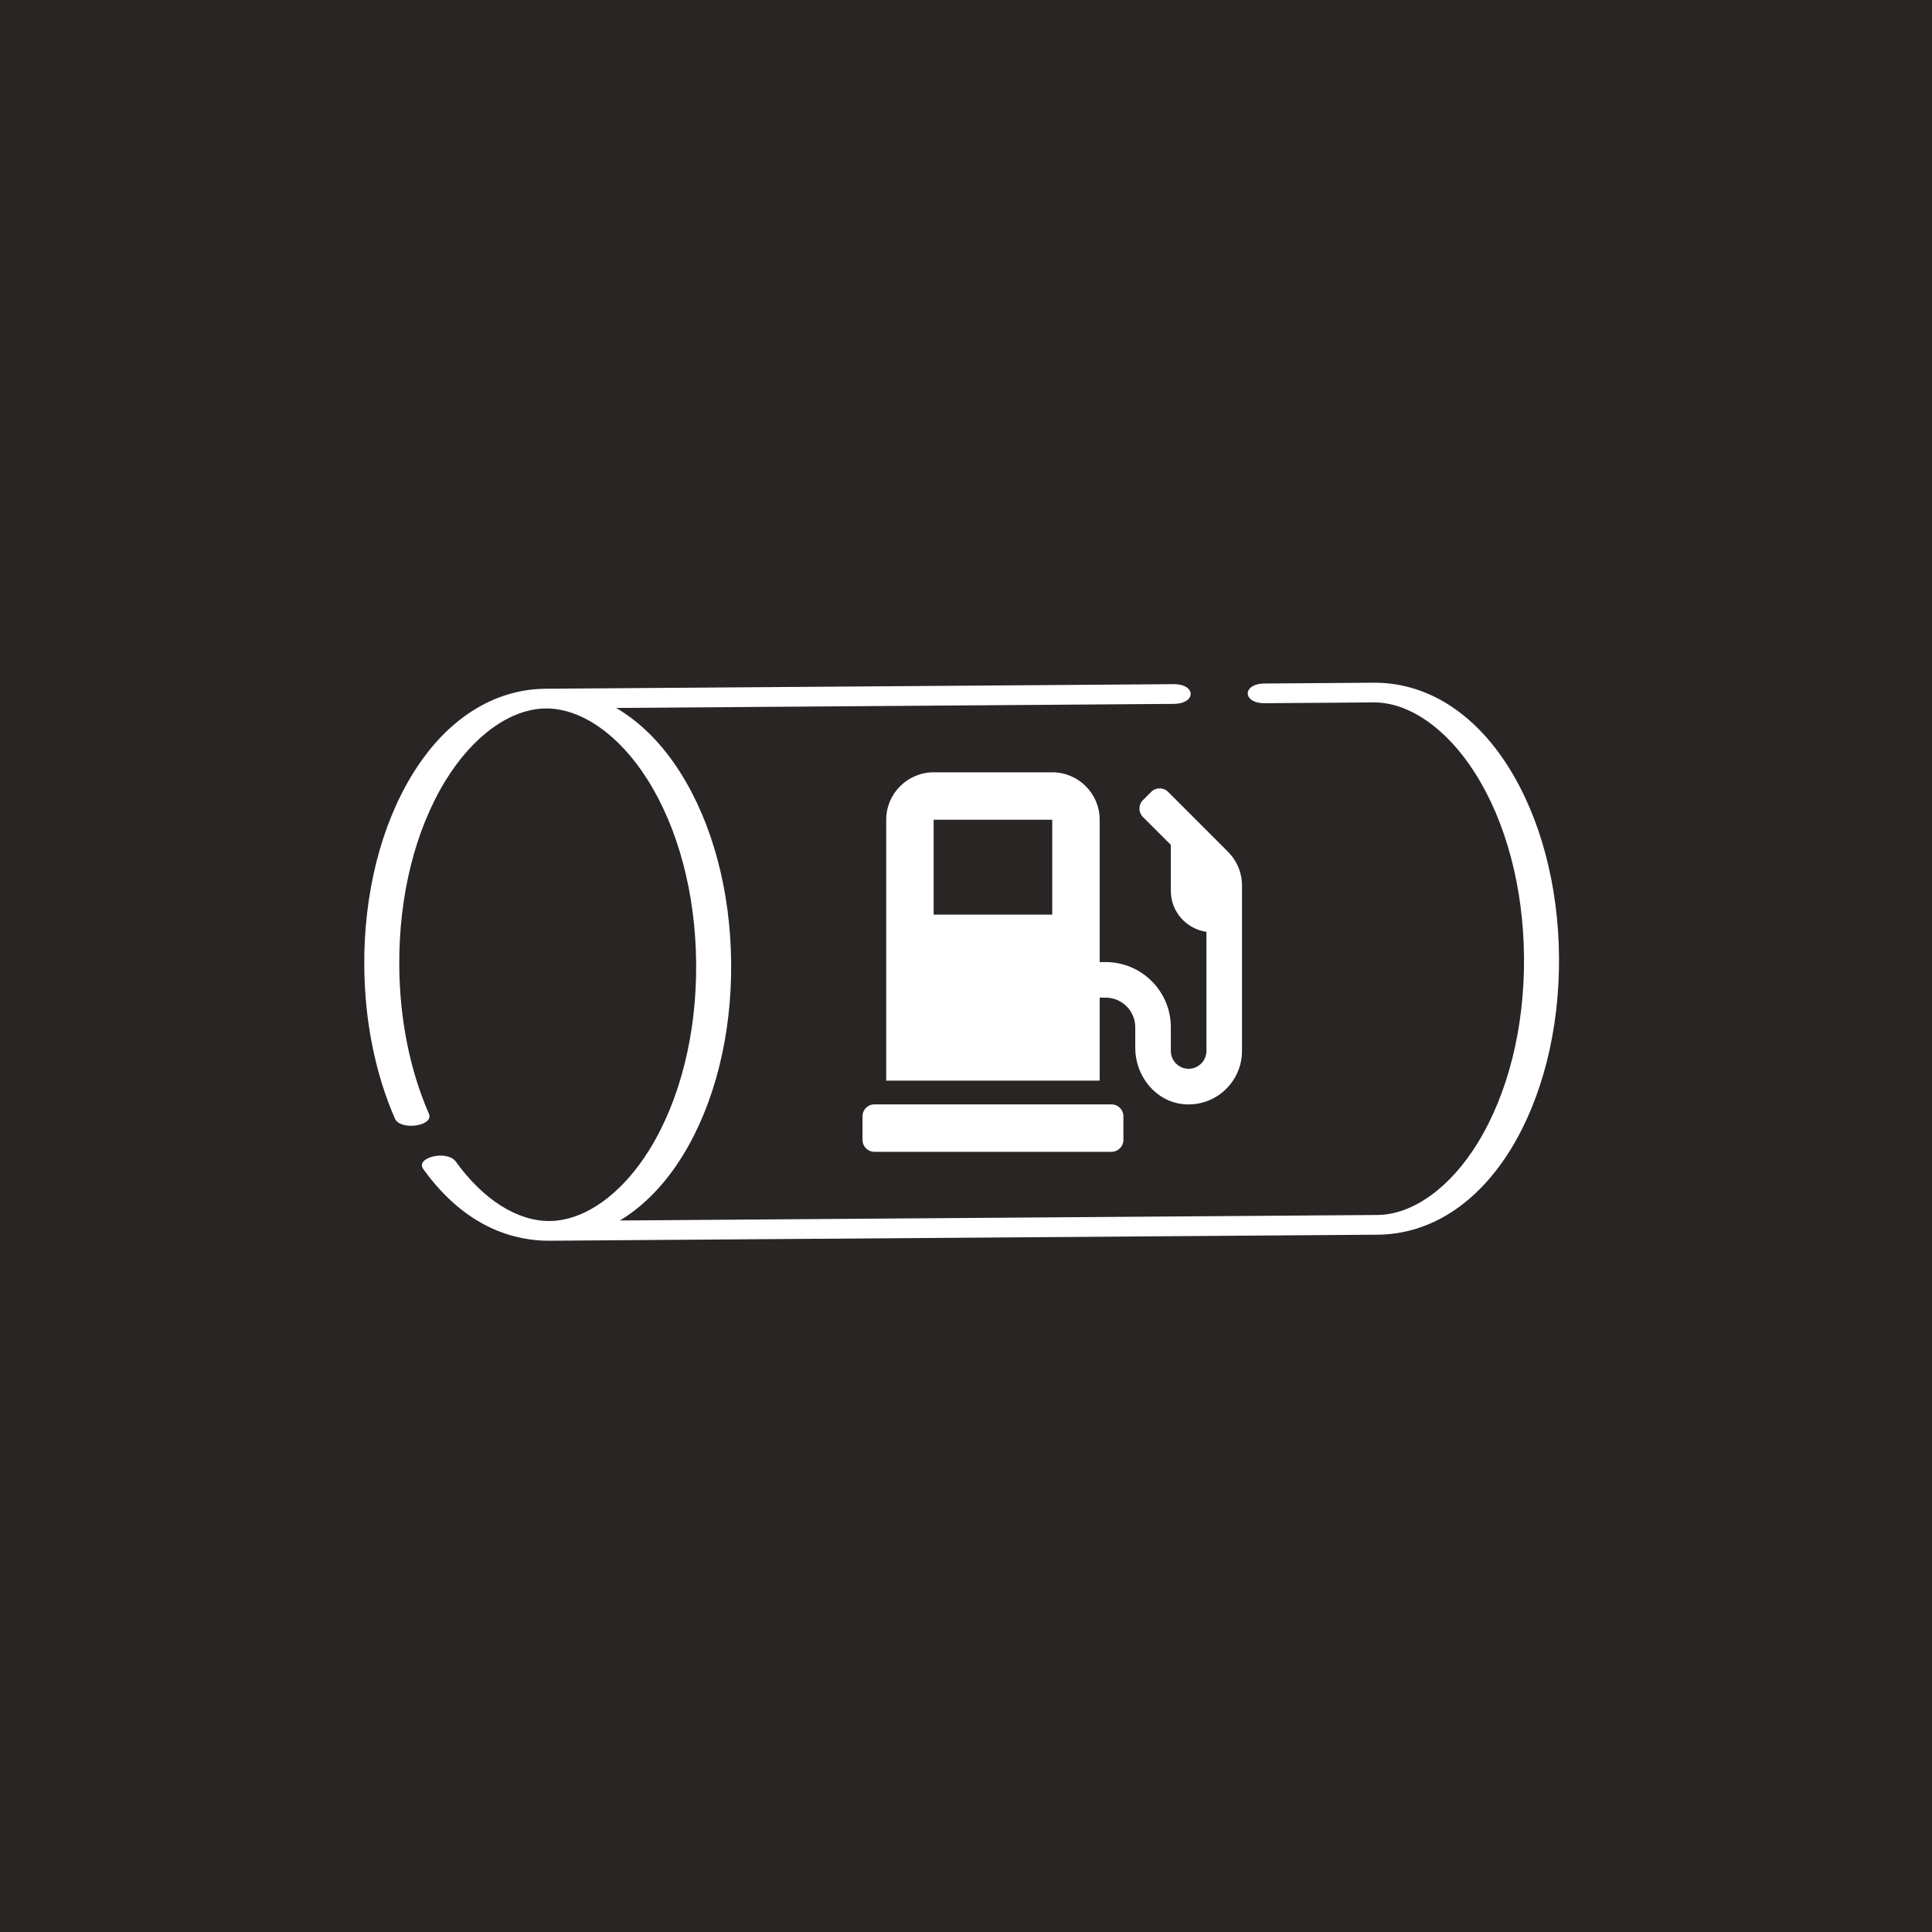
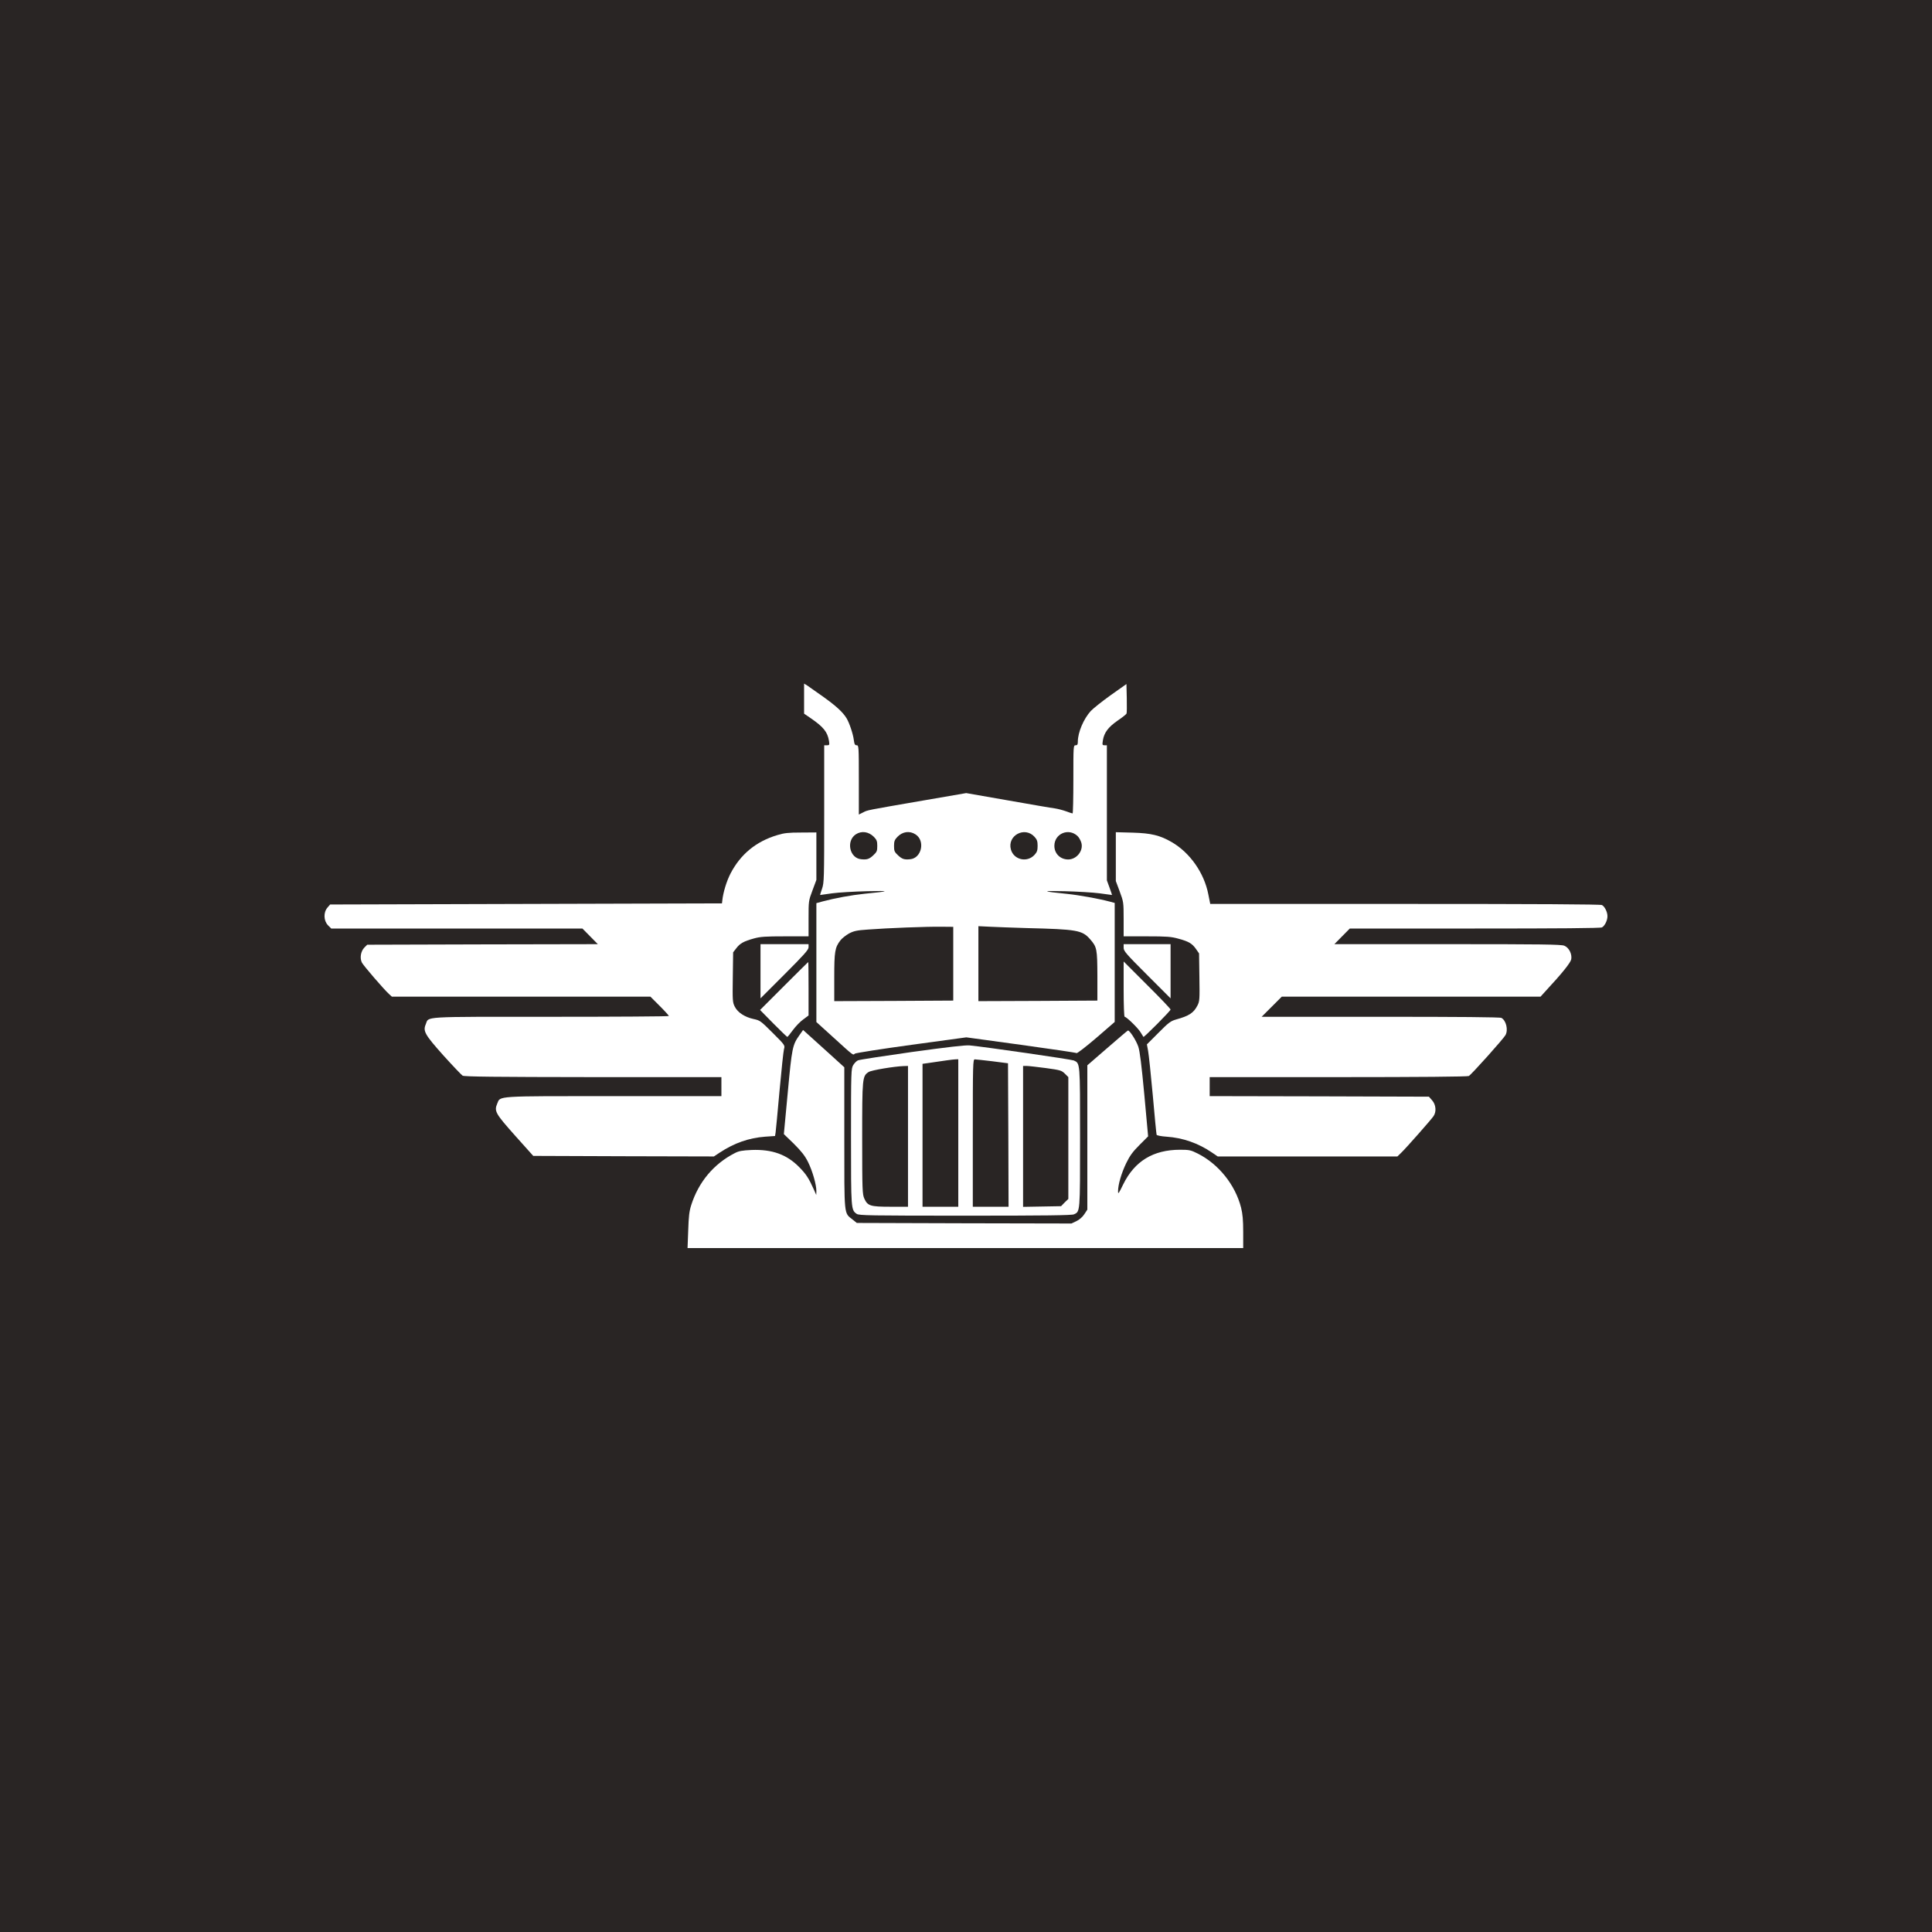
<svg xmlns="http://www.w3.org/2000/svg" width="512" height="512" viewBox="0 0 512 512" fill="none">
  <rect width="512" height="512" fill="#292524" />
-   <g transform="translate(96 180.57) scale(4.5714)">
-     <path d="M43.438 24.522H29.688C29.309 24.522 29 24.831 29 25.209V26.584C29 26.962 29.309 27.272 29.688 27.272H43.438C43.816 27.272 44.125 26.962 44.125 26.584V25.209C44.125 24.831 43.816 24.522 43.438 24.522ZM50.192 9.882L46.712 6.402C46.445 6.136 46.007 6.136 45.741 6.402L45.255 6.887C44.989 7.154 44.989 7.592 45.255 7.859L46.875 9.478V12.147C46.875 13.354 47.773 14.351 48.938 14.519V21.428C48.938 21.995 48.473 22.459 47.906 22.459C47.339 22.459 46.875 21.995 46.875 21.428V20.053C46.875 17.965 45.182 16.272 43.094 16.272H42.75V8.022C42.75 6.505 41.517 5.272 40 5.272H33.125C31.608 5.272 30.375 6.505 30.375 8.022V23.147H42.75V18.334H43.094C44.043 18.334 44.812 19.104 44.812 20.053V21.248C44.812 22.868 45.973 24.341 47.584 24.509C49.432 24.694 51 23.241 51 21.428V11.829C51 11.098 50.708 10.398 50.192 9.882ZM40 13.522H33.125V8.022H40V13.522Z" fill="#ffffff" />
-     <path d="M10.635 0.428C7.601 0.45 4.858 2.211 2.911 5.385C1.078 8.372 0.086 12.321 0.117 16.505C0.14 19.681 0.754 22.739 1.894 25.347C2.206 26.063 4.177 25.781 3.864 25.065C2.762 22.543 2.168 19.578 2.146 16.49C2.116 12.432 3.069 8.618 4.828 5.75C6.424 3.148 8.598 1.585 10.643 1.571C12.688 1.556 14.884 3.086 16.518 5.665C18.319 8.506 19.328 12.306 19.357 16.364C19.387 20.423 18.434 24.237 16.675 27.105C15.079 29.707 12.905 31.269 10.86 31.284C8.989 31.298 7.006 30.041 5.421 27.836C4.93 27.153 3.048 27.59 3.539 28.273C6.026 31.732 8.897 32.441 10.868 32.427L58.859 32.077C61.893 32.055 64.636 30.294 66.584 27.119C68.416 24.133 69.408 20.183 69.378 16C69.347 11.816 68.297 7.882 66.422 4.922C64.428 1.776 61.66 0.055 58.626 0.078L52.312 0.124C51.001 0.133 51.009 1.276 52.321 1.266L58.634 1.22C60.679 1.206 62.876 2.736 64.51 5.315C66.311 8.156 67.319 11.956 67.349 16.014C67.378 20.073 66.425 23.887 64.666 26.755C63.07 29.357 60.896 30.919 58.851 30.934L14.937 31.254C16.326 30.414 17.569 29.137 18.592 27.47C20.424 24.483 21.417 20.534 21.386 16.35C21.356 12.166 20.306 8.232 18.43 5.272C17.383 3.619 16.121 2.361 14.72 1.541L47.045 1.305C48.357 1.295 48.349 0.153 47.037 0.162L10.635 0.428Z" fill="#ffffff" />
+   <g transform="translate(86.00 181.16) scale(0.22208)">
+     <path d="M572.277 17.868V35.868L579.877 41.068C595.477 51.734 600.277 57.734 602.011 68.534C602.677 73.201 602.544 73.601 599.477 73.601H596.277V155.334C596.277 232.934 596.144 237.601 593.744 244.668C592.277 248.934 591.211 252.268 591.477 252.268C591.611 252.268 598.011 251.334 605.744 250.268C613.344 249.201 632.277 248.134 647.611 247.734C676.144 247.068 675.477 247.734 644.277 250.801C628.677 252.401 608.544 256.134 594.677 259.868L586.944 262.001V332.934V403.868L606.677 421.734C631.877 444.668 630.544 443.601 632.811 441.601C633.877 440.801 664.277 436.001 700.411 431.068L765.877 422.134L831.077 431.068C866.811 436.001 896.811 440.401 897.477 440.934C898.277 441.334 908.811 433.201 920.944 422.801L942.944 403.734V332.668V261.734L937.477 260.268C924.011 256.668 900.411 252.401 886.011 250.934C855.477 247.868 854.544 247.068 882.944 247.734C898.011 248.134 916.944 249.201 924.944 250.268C933.077 251.334 939.744 252.268 939.744 252.268C939.877 252.268 938.544 248.401 936.811 243.601L933.611 234.801V154.268V73.601H930.811C928.144 73.601 928.011 73.068 928.811 67.868C930.277 58.534 935.211 52.001 946.277 44.268C951.877 40.534 956.811 36.534 957.077 35.734C957.477 34.801 957.477 26.534 957.344 17.334L956.944 0.534L938.277 13.734C928.011 21.068 917.344 29.601 914.411 32.668C905.877 42.001 898.944 58.268 898.944 69.201C898.944 72.668 898.411 73.601 896.277 73.601C893.611 73.601 893.611 74.534 893.611 114.268C893.611 136.668 893.211 154.934 892.677 154.934C892.011 154.934 888.544 153.734 884.944 152.401C881.211 151.068 875.211 149.468 871.611 148.934C867.877 148.534 842.677 144.134 815.344 139.334L765.744 130.668L714.677 139.468C645.344 151.468 648.411 150.801 642.677 153.734L637.611 156.268V114.934C637.611 74.934 637.477 73.601 635.077 73.601C632.944 73.601 632.277 72.401 631.611 67.201C630.677 59.868 626.277 46.801 622.944 41.334C618.544 34.134 610.944 27.068 595.344 15.868C586.677 9.734 578.011 3.601 576.011 2.268L572.277 0.001V17.868ZM655.611 182.934C658.944 186.401 659.611 188.001 659.611 193.734C659.611 199.868 659.077 200.934 654.677 205.068C649.877 209.468 647.344 210.268 640.411 209.601C626.544 208.401 622.144 187.734 634.011 179.868C640.811 175.468 649.211 176.534 655.611 182.934ZM705.344 180.001C717.077 187.601 712.544 208.401 698.811 209.601C691.877 210.268 689.344 209.468 684.544 205.068C680.144 200.934 679.611 199.868 679.611 193.734C679.611 188.268 680.277 186.401 683.611 182.934C689.744 176.534 698.277 175.334 705.344 180.001ZM847.344 182.934C850.277 186.134 850.944 188.268 850.944 193.601C850.944 198.934 850.277 201.068 847.344 204.268C838.544 214.001 822.544 210.401 819.077 198.001C814.411 181.334 835.611 169.868 847.344 182.934ZM898.544 181.868C900.277 183.468 902.277 187.068 903.077 189.734C906.011 199.334 897.477 210.001 887.211 209.868C877.877 209.734 870.944 202.801 870.944 193.601C870.944 179.068 887.877 171.868 898.544 181.868ZM750.277 334.268V378.268L679.344 378.668L608.277 378.934V350.401C608.277 319.734 609.077 314.934 615.611 306.401C617.477 304.001 622.011 300.401 625.744 298.268C631.611 295.201 634.944 294.401 648.811 293.468C671.077 291.734 719.344 289.868 736.277 290.134L750.277 290.268V334.268ZM837.611 291.734C898.144 293.201 904.144 294.268 913.611 305.068C921.744 314.401 922.144 316.534 922.277 348.934V378.268L851.344 378.668L780.277 378.934V334.134V289.468L794.011 290.134C801.477 290.534 821.077 291.201 837.611 291.734Z" fill="#ffffff" />
+     <path d="M540.277 180.801C514.944 188.401 496.411 203.601 484.411 226.801C479.744 235.868 475.611 249.468 474.677 258.934L474.277 262.268L240.544 262.934L6.677 263.601L3.477 267.334C-1.456 273.068 -1.056 283.068 4.144 288.401L8.011 292.268H157.877H307.744L316.944 301.601L326.144 310.934L188.544 311.201L50.944 311.601L47.477 315.068C43.211 319.468 41.877 327.601 44.677 333.068C46.81 336.934 70.944 365.068 77.077 370.534L80.41 373.601H234.677H388.944L400.011 384.668C406.011 390.668 410.944 396.134 410.944 396.668C410.944 397.201 347.477 397.601 269.877 397.601C113.211 397.601 124.811 396.934 120.811 406.534C117.344 414.668 119.611 418.801 141.744 443.601C152.944 456.001 163.344 466.934 164.811 467.868C166.944 469.068 203.077 469.468 320.677 469.601H473.611V480.934V492.268H345.611C202.944 492.268 210.011 491.868 206.144 501.068C202.277 510.268 203.877 512.934 227.344 539.334L249.077 563.601L356.811 564.001L464.677 564.268L471.477 559.734C488.944 548.268 506.277 542.134 525.877 540.668L537.611 539.868L538.277 535.734C538.544 533.468 540.811 511.201 542.944 486.268C545.211 461.334 547.611 438.801 548.277 436.268C549.611 431.601 549.611 431.601 534.811 416.801C520.544 402.534 519.611 401.868 512.011 400.268C501.611 398.001 493.077 392.534 489.611 385.601C486.944 380.401 486.811 378.401 487.211 350.401L487.611 320.668L491.344 315.868C495.744 310.001 500.277 307.468 512.411 304.134C520.011 302.001 526.144 301.601 549.611 301.601H577.611V280.401C577.611 259.601 577.611 259.201 582.277 246.801L586.944 234.268V205.868V177.601L568.677 177.734C553.611 177.734 548.544 178.268 540.277 180.801Z" fill="#ffffff" />
+     <path d="M944.277 206.401V235.601L948.944 248.134C953.477 260.401 953.611 260.934 953.611 281.068V301.601H981.344C1005.21 301.601 1010.41 302.001 1018.94 304.401C1031.34 307.734 1035.34 310.134 1040.01 316.801L1043.61 322.001L1044.01 350.401C1044.41 376.668 1044.28 379.068 1041.74 384.001C1037.21 392.934 1031.74 396.534 1016.28 400.801C1009.74 402.668 1007.34 404.401 995.211 416.668L981.344 430.534L982.811 438.401C983.611 442.668 986.144 466.668 988.411 491.601C990.544 516.534 992.677 537.601 992.944 538.401C993.211 539.201 998.411 540.268 1004.68 540.668C1024.28 542.001 1042.54 548.401 1058.81 559.468L1065.88 564.268H1173.08H1280.28L1284.81 559.868C1290.68 554.268 1320.41 520.534 1323.34 516.268C1327.08 510.934 1326.28 502.401 1321.74 497.334L1317.88 492.934L1187.08 492.534L1056.28 492.268V480.934V469.601H1209.74C1306.54 469.601 1364.01 469.068 1365.48 468.268C1368.41 466.801 1407.21 423.468 1409.34 419.334C1412.68 413.068 1410.01 402.001 1404.41 398.934C1402.68 398.001 1354.68 397.601 1260.01 397.601H1118.28L1130.28 385.601L1142.28 373.601H1296.68H1451.08L1457.48 366.534C1476.81 345.734 1486.94 333.068 1487.74 328.934C1488.81 322.668 1485.08 315.068 1479.48 312.801C1475.74 311.201 1451.61 310.934 1340.01 310.934H1205.08L1214.28 301.601L1223.48 292.268H1372.68C1472.41 292.268 1522.68 291.868 1524.41 290.934C1527.74 289.068 1530.94 282.668 1530.94 277.601C1530.94 272.534 1527.74 266.134 1524.41 264.268C1522.68 263.334 1446.28 262.934 1289.34 262.934H1056.94L1054.68 251.601C1049.74 226.001 1032.81 201.734 1010.81 189.068C996.944 181.068 986.544 178.534 964.677 177.868L944.277 177.334V206.401Z" fill="#ffffff" />
+     <path d="M520.277 343.202V375.602L548.944 346.935C572.411 323.468 577.611 317.602 577.611 314.668V310.935H548.944H520.277V343.202Z" fill="#ffffff" />
+     <path d="M953.609 315.335C953.609 319.202 956.676 322.668 981.609 347.602L1009.61 375.602V343.202V310.935H981.609H953.609V315.335Z" fill="#ffffff" />
+     <path d="M548.276 360.935L519.742 389.468L535.609 405.602C544.276 414.402 551.876 421.602 552.276 421.602C552.676 421.602 555.609 418.002 558.809 413.602C562.142 409.068 567.609 403.335 571.209 400.802L577.609 396.002V364.135C577.609 346.668 577.476 332.268 577.209 332.268C577.076 332.268 564.009 345.202 548.276 360.935Z" fill="#ffffff" />
+     <path d="M953.609 364.669C953.609 383.736 954.143 397.602 954.809 397.602C956.943 397.602 970.676 410.936 973.743 416.002C975.343 418.669 976.943 421.202 977.209 421.602C977.876 422.402 1009.61 390.536 1009.61 388.936C1009.61 388.136 997.076 374.936 981.609 359.602L953.609 331.602V364.669Z" fill="#ffffff" />
+     <path d="M566.676 419.602C558.409 431.202 557.742 434.668 552.809 487.868L548.142 537.602L560.142 549.202C569.076 558.135 573.209 563.335 576.942 570.802C582.276 581.468 586.942 597.868 586.942 605.468L586.809 610.268L583.876 603.602C577.876 590.268 574.676 585.335 566.542 577.068C551.609 561.868 534.142 555.602 509.609 556.535C498.409 557.068 494.409 557.735 489.609 560.268C464.542 573.068 446.409 594.668 437.609 622.268C435.209 629.735 434.542 636.002 434.009 652.535L433.209 673.602H764.809H1096.28V654.535C1096.28 640.002 1095.61 632.935 1093.74 625.335C1086.81 598.135 1066.94 573.335 1042.01 560.802C1033.74 556.668 1032.01 556.268 1020.94 556.268C988.942 556.268 966.676 569.868 953.076 597.602C947.609 608.802 946.942 609.735 946.942 605.735C946.942 597.868 950.942 584.135 956.676 572.268C960.942 563.468 964.409 558.668 972.542 550.535L982.809 540.268L978.276 490.535C974.942 455.068 972.942 438.668 971.076 433.202C968.542 425.735 960.542 413.335 958.676 414.002C958.142 414.135 947.076 423.602 934.009 434.935L910.276 455.468V541.602V627.735L906.676 633.202C904.542 636.535 900.809 639.735 897.209 641.468L891.342 644.268L763.209 644.002L635.209 643.602L630.009 639.468C619.742 631.335 620.276 636.402 620.276 542.002V457.868L601.342 440.668C590.809 431.202 579.742 421.202 576.676 418.402L571.076 413.335L566.676 419.602Z" fill="#ffffff" />
+     <path d="M700.944 439.602C667.211 444.402 638.277 448.802 636.544 449.602C634.944 450.269 632.411 452.802 630.944 455.202C628.411 459.469 628.277 462.002 628.277 540.669C628.277 627.736 628.277 628.002 635.077 632.802C637.877 634.669 649.877 634.936 764.544 634.936C859.611 634.936 891.744 634.536 894.277 633.336C901.744 630.002 901.611 631.469 901.611 541.602C901.611 451.469 901.744 453.202 894.144 449.736C890.944 448.402 790.011 433.736 769.611 431.736C764.544 431.336 743.477 433.736 700.944 439.602ZM756.277 536.269V624.269H734.944H713.611V539.069V453.736L719.344 452.936C739.211 450.002 749.344 448.536 752.677 448.402L756.277 448.269V536.269ZM796.944 450.669L815.611 453.069L816.011 538.669L816.277 624.269H794.944H773.611V536.269C773.611 453.336 773.744 448.269 776.011 448.402C777.211 448.402 786.677 449.469 796.944 450.669ZM696.277 540.269V624.269H675.611C651.344 624.269 648.144 623.336 644.144 614.536C641.877 609.336 641.611 604.936 641.611 542.669C641.611 470.136 641.744 468.402 649.344 463.469C652.677 461.336 679.611 456.802 691.344 456.402L696.277 456.269V540.269ZM860.811 458.802C878.277 461.202 879.477 461.602 883.477 465.469L887.611 469.602V542.269V614.936L883.211 619.202L878.944 623.602L856.277 624.002L833.611 624.402V540.402V456.269H838.011C840.277 456.269 850.544 457.469 860.811 458.802Z" fill="#ffffff" />
  </g>
</svg>
